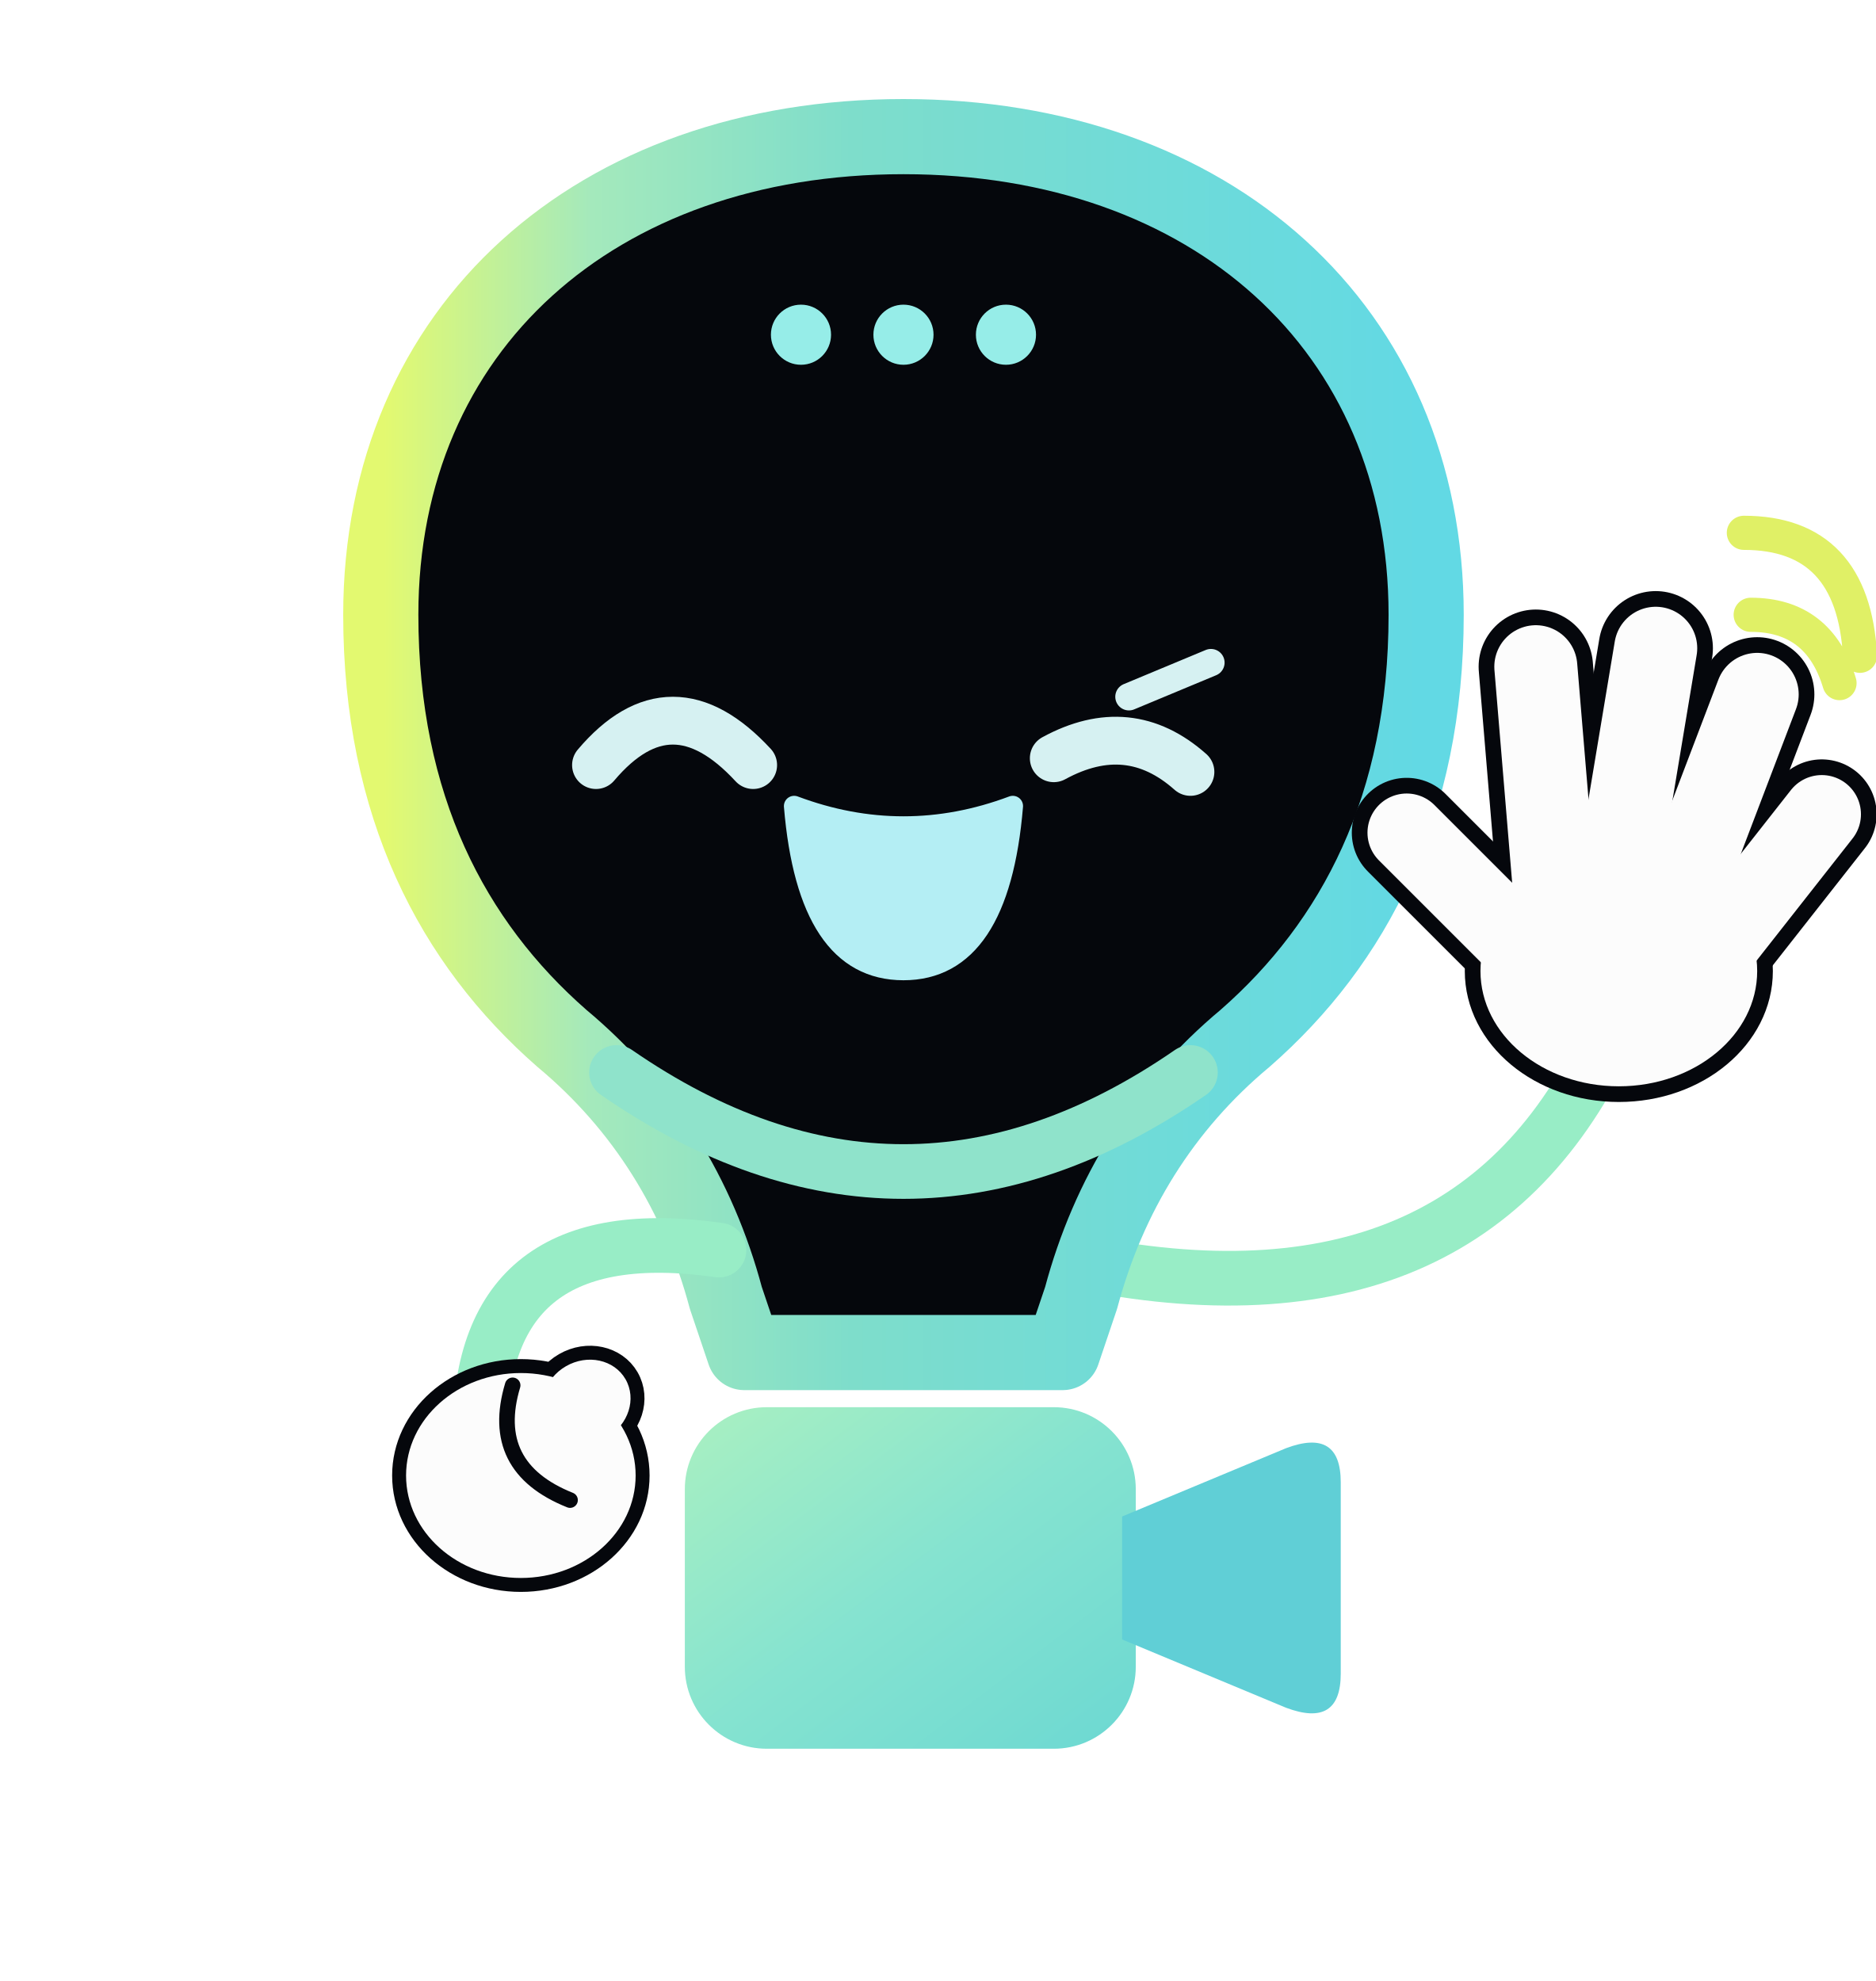
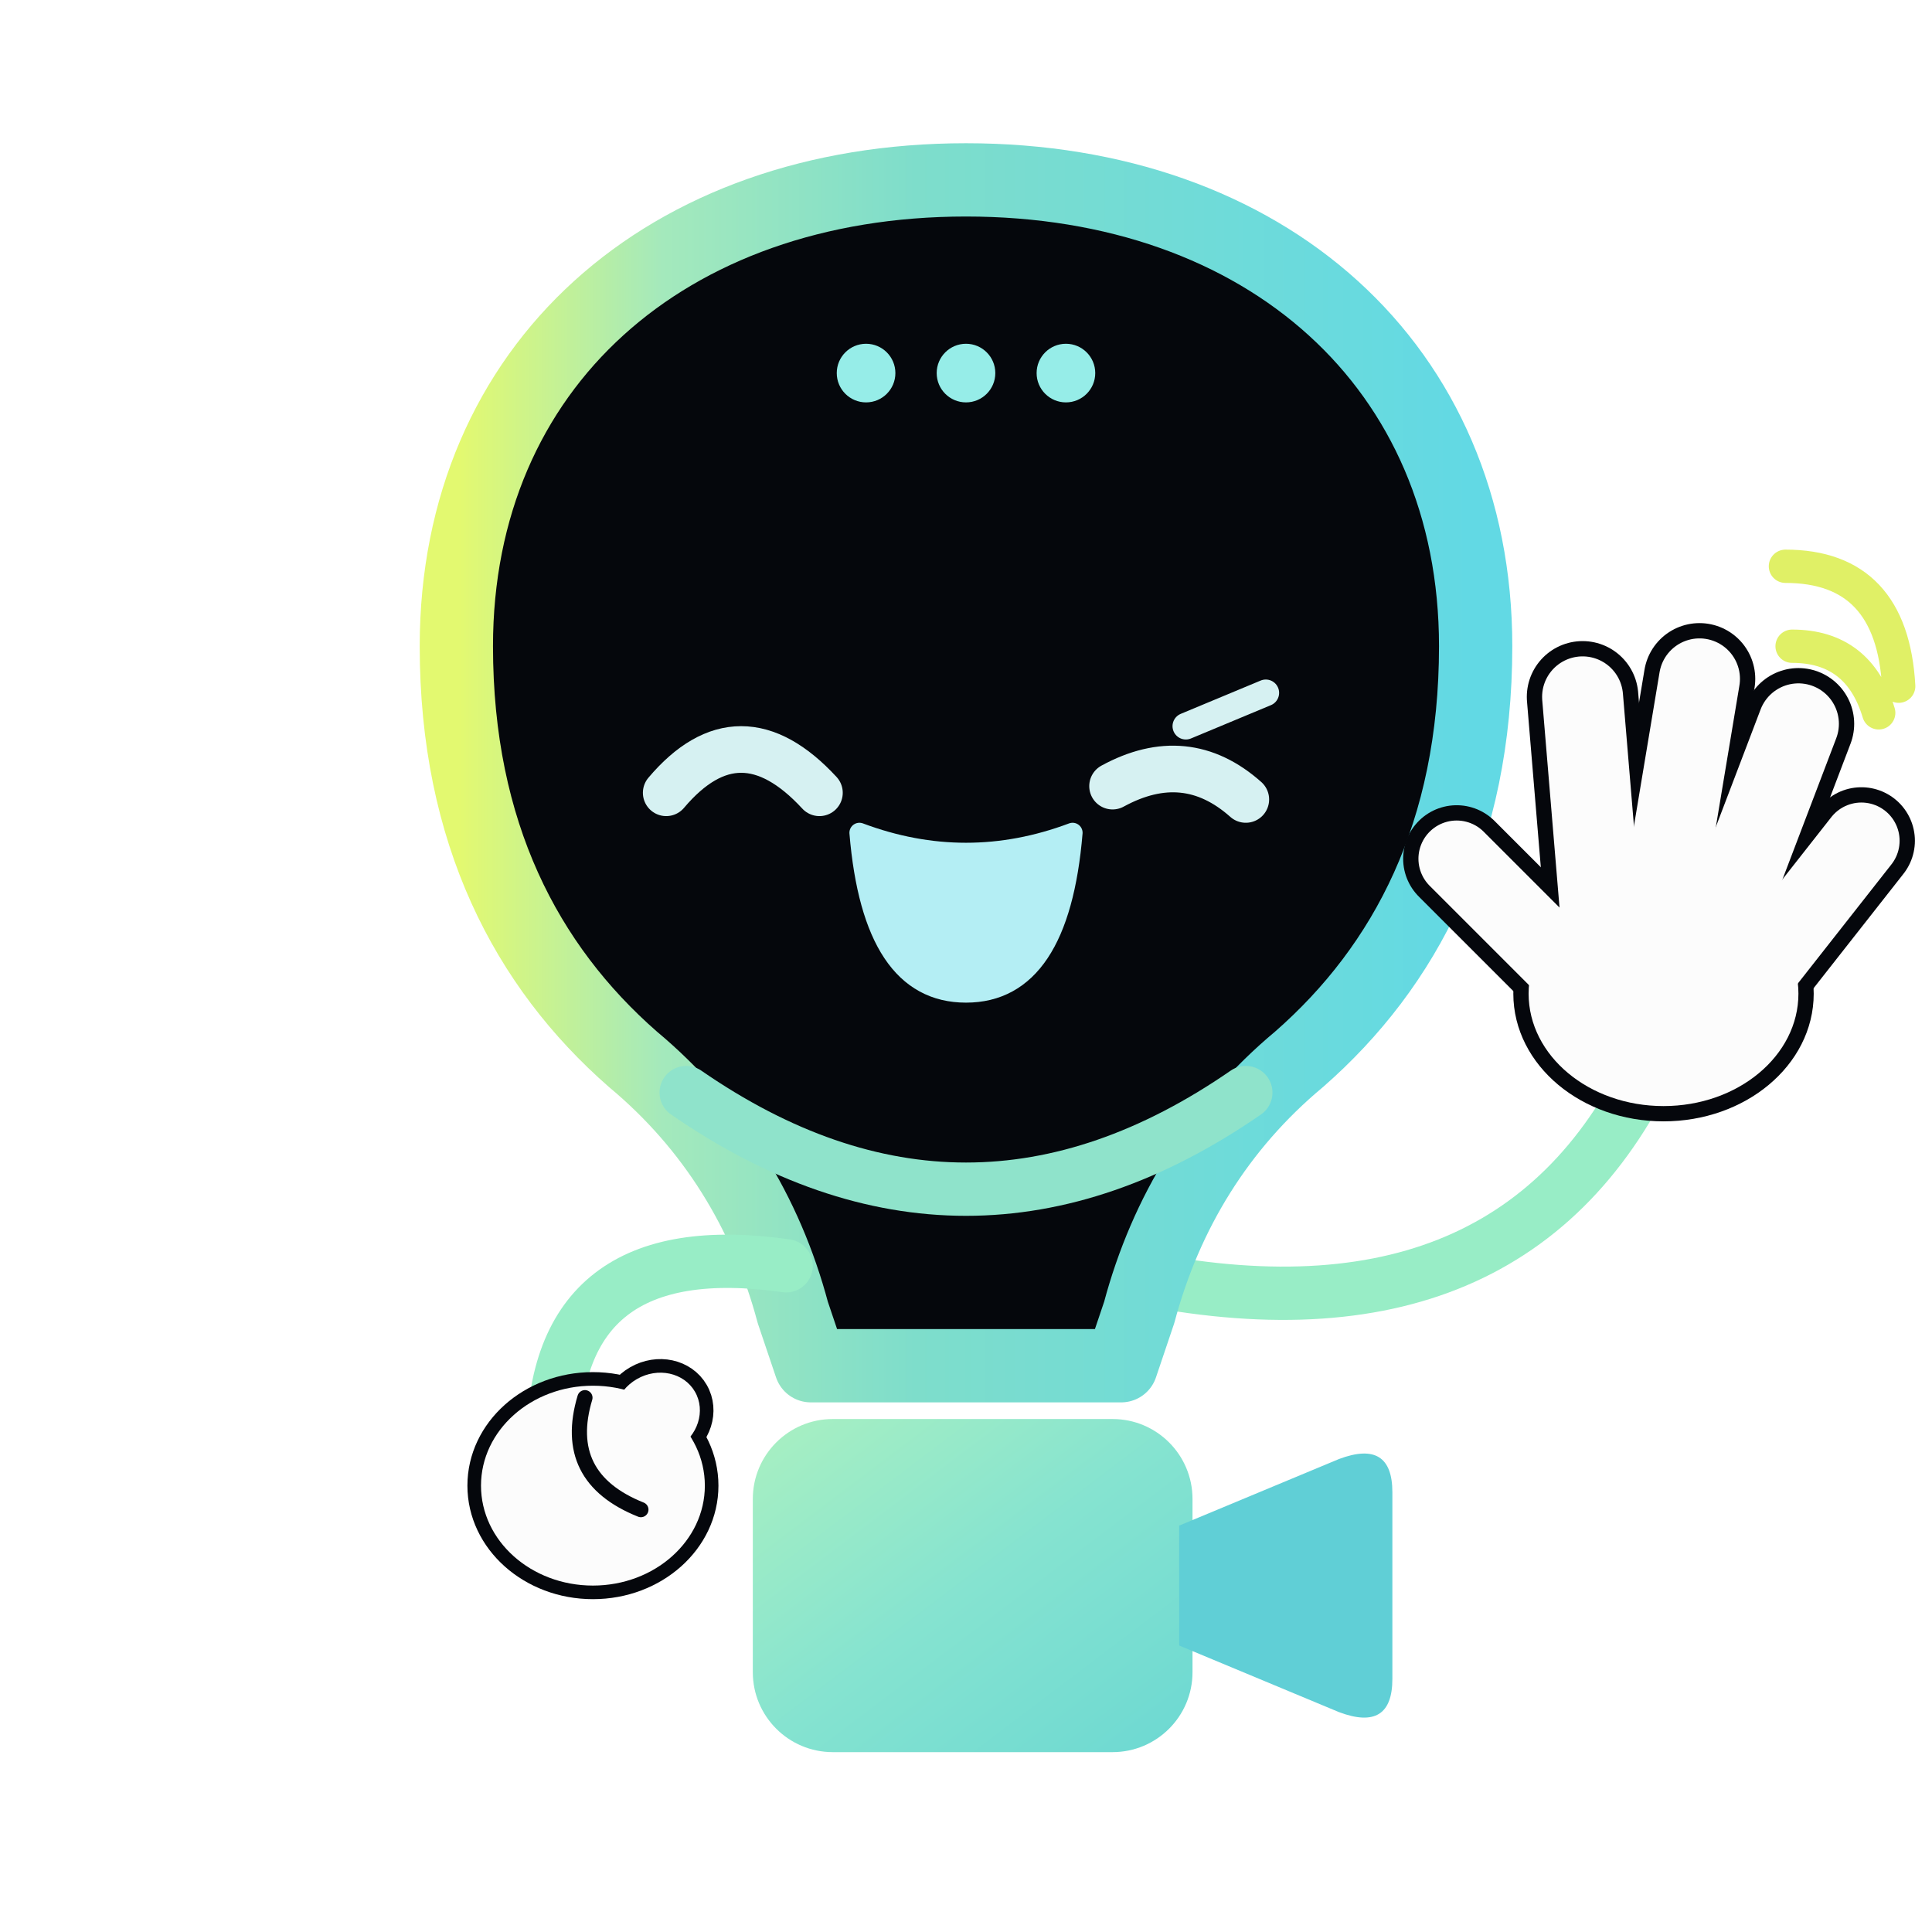
- <svg xmlns="http://www.w3.org/2000/svg" width="265" height="280" viewBox="-12 0 274 290" role="img" aria-label="Mascota PFR, saludando">
+ <svg xmlns="http://www.w3.org/2000/svg" width="280" height="280" viewBox="-25 -7 290 290" role="img" aria-label="Mascota PFR, saludando">
+   <style>
+ /* Saluda con la mano cada 3 s: unos vaivenes alrededor de la muñeca y quieto el resto del ciclo. */
+ #saludo { transform-box: view-box; transform-origin: 224px 152px; animation: pafri-saludo 3s ease-in-out infinite; }
+ #efectos { animation: pafri-efectos 3s ease-in-out infinite; }
+ @keyframes pafri-saludo {
+   0%, 36%, 100% { transform: rotate(0deg); }
+   8% { transform: rotate(-16deg); }
+   16% { transform: rotate(12deg); }
+   24% { transform: rotate(-12deg); }
+   30% { transform: rotate(6deg); }
+ }
+ @keyframes pafri-efectos {
+   0%, 40%, 100% { opacity: 1; }
+   12%, 28% { opacity: 0.25; }
+ }
+ @media (prefers-reduced-motion: reduce) { #saludo, #efectos { animation: none; } }
+ </style>
  <defs>
    <linearGradient id="grad" x1="0" y1="0" x2="1" y2="0" gradientUnits="objectBoundingBox">
      <stop offset="0" stop-color="#E3F970" />
      <stop offset="0.2" stop-color="#A4E9BC" />
      <stop offset="0.45" stop-color="#7EDDCB" />
      <stop offset="1" stop-color="#62D9E4" />
    </linearGradient>
    <linearGradient id="gcam" x1="0" y1="0" x2="1" y2="1">
      <stop offset="0" stop-color="#AAF0C1" />
      <stop offset="0.5" stop-color="#85E3D0" />
      <stop offset="1" stop-color="#6CD8D2" />
    </linearGradient>
  </defs>
  <g id="brazo_derecho">
    <path d="M147 185 Q204 196 224 150" fill="none" stroke="#98EDC6" stroke-width="8" stroke-linecap="round" />
  </g>
  <g id="cabeza">
    <path d="M96.7 198 L94 190 C90 175 82 162 70 152 C54 138 43.5 118 43.5 90 C43.5 48 75 20 120 20 C165 20 196.5 48 196.5 90 C196.5 118 186 138 170 152 C158 162 150 175 146 190 L143.3 198 Z" fill="#05070c" stroke="url(#grad)" stroke-width="11" stroke-linejoin="round" stroke-linecap="butt" />
  </g>
  <g id="cuello_hueco">
    <path d="M78 157 Q120 186 162 157" fill="none" stroke="#8FE3CB" stroke-width="8" stroke-linecap="round" />
  </g>
  <g id="tres_puntos">
    <circle cx="105" cy="49" r="4.4" fill="#96EDE8" />
    <circle cx="120" cy="49" r="4.4" fill="#96EDE8" />
    <circle cx="135" cy="49" r="4.4" fill="#96EDE8" />
  </g>
  <g id="camara" transform="translate(0 -10)">
    <rect x="88" y="216" width="66" height="50" rx="12" fill="url(#gcam)" />
    <path d="M152 232 L176 222 Q184 219 184 227 L184 255 Q184 263 176 260 L152 250 Z" fill="#60CFD6" />
  </g>
  <g id="brazo_izquierdo">
    <path d="M93 183 Q58 178 58 210" fill="none" stroke="#98EDC6" stroke-width="8" stroke-linecap="round" />
  </g>
  <g id="mano_izquierda" transform="translate(64 216) scale(1.2)">
    <ellipse cx="0" cy="0" rx="14" ry="12.5" transform="rotate(0 0 0)" fill="#05070c" stroke="#05070c" stroke-width="3.4" stroke-linejoin="round" />
    <ellipse cx="8" cy="-9" rx="5.5" ry="5" transform="rotate(-30 8 -9)" fill="#05070c" stroke="#05070c" stroke-width="3.4" stroke-linejoin="round" />
    <ellipse cx="0" cy="0" rx="14" ry="12.5" transform="rotate(0 0 0)" fill="#FCFCFC" />
    <ellipse cx="8" cy="-9" rx="5.5" ry="5" transform="rotate(-30 8 -9)" fill="#FCFCFC" />
    <path d="M-1 -11 Q-4 -1 6 3" fill="none" stroke="#05070c" stroke-width="1.9" stroke-linecap="round" />
  </g>
-   <g id="mano_derecha" transform="translate(222 130) scale(1.35)">
-     <ellipse cx="2" cy="9" rx="15" ry="12.5" transform="rotate(0 2 9)" fill="#05070c" stroke="#05070c" stroke-width="3.4" stroke-linejoin="round" />
-     <path d="M-9 6 L-21 -6" fill="none" stroke="#05070c" stroke-width="11.9" stroke-linecap="round" stroke-linejoin="round" />
-     <path d="M-5 0 L-7 -24" fill="none" stroke="#05070c" stroke-width="12.4" stroke-linecap="round" stroke-linejoin="round" />
-     <path d="M2 -2 L6 -26" fill="none" stroke="#05070c" stroke-width="12.4" stroke-linecap="round" stroke-linejoin="round" />
-     <path d="M9 0 L17 -21" fill="none" stroke="#05070c" stroke-width="12.4" stroke-linecap="round" stroke-linejoin="round" />
-     <path d="M13 6 L24 -8" fill="none" stroke="#05070c" stroke-width="11.9" stroke-linecap="round" stroke-linejoin="round" />
-     <ellipse cx="2" cy="9" rx="15" ry="12.5" transform="rotate(0 2 9)" fill="#FCFCFC" />
-     <path d="M-9 6 L-21 -6" fill="none" stroke="#FCFCFC" stroke-width="8.5" stroke-linecap="round" stroke-linejoin="round" />
-     <path d="M-5 0 L-7 -24" fill="none" stroke="#FCFCFC" stroke-width="9" stroke-linecap="round" stroke-linejoin="round" />
-     <path d="M2 -2 L6 -26" fill="none" stroke="#FCFCFC" stroke-width="9" stroke-linecap="round" stroke-linejoin="round" />
-     <path d="M9 0 L17 -21" fill="none" stroke="#FCFCFC" stroke-width="9" stroke-linecap="round" stroke-linejoin="round" />
-     <path d="M13 6 L24 -8" fill="none" stroke="#FCFCFC" stroke-width="8.5" stroke-linecap="round" stroke-linejoin="round" />
+   <g id="saludo">
+     <g id="mano_derecha" transform="translate(222 130) scale(1.35)">
+       <ellipse cx="2" cy="9" rx="15" ry="12.5" transform="rotate(0 2 9)" fill="#05070c" stroke="#05070c" stroke-width="3.4" stroke-linejoin="round" />
+       <path d="M-9 6 L-21 -6" fill="none" stroke="#05070c" stroke-width="11.9" stroke-linecap="round" stroke-linejoin="round" />
+       <path d="M-5 0 L-7 -24" fill="none" stroke="#05070c" stroke-width="12.4" stroke-linecap="round" stroke-linejoin="round" />
+       <path d="M2 -2 L6 -26" fill="none" stroke="#05070c" stroke-width="12.4" stroke-linecap="round" stroke-linejoin="round" />
+       <path d="M9 0 L17 -21" fill="none" stroke="#05070c" stroke-width="12.4" stroke-linecap="round" stroke-linejoin="round" />
+       <path d="M13 6 L24 -8" fill="none" stroke="#05070c" stroke-width="11.9" stroke-linecap="round" stroke-linejoin="round" />
+       <ellipse cx="2" cy="9" rx="15" ry="12.5" transform="rotate(0 2 9)" fill="#FCFCFC" />
+       <path d="M-9 6 L-21 -6" fill="none" stroke="#FCFCFC" stroke-width="8.5" stroke-linecap="round" stroke-linejoin="round" />
+       <path d="M-5 0 L-7 -24" fill="none" stroke="#FCFCFC" stroke-width="9" stroke-linecap="round" stroke-linejoin="round" />
+       <path d="M2 -2 L6 -26" fill="none" stroke="#FCFCFC" stroke-width="9" stroke-linecap="round" stroke-linejoin="round" />
+       <path d="M9 0 L17 -21" fill="none" stroke="#FCFCFC" stroke-width="9" stroke-linecap="round" stroke-linejoin="round" />
+       <path d="M13 6 L24 -8" fill="none" stroke="#FCFCFC" stroke-width="8.5" stroke-linecap="round" stroke-linejoin="round" />
+     </g>
  </g>
  <g id="efectos">
    <path d="M244 90 Q254 90 257 100 M243 78 Q259 78 260 96" fill="none" stroke="#E0F066" stroke-width="5" stroke-linecap="round" />
  </g>
  <g id="ojos" transform="translate(0 -5)">
    <path d="M75 117 Q86 104 98 117 M142 116 Q153 110 162 118" fill="none" stroke="#D6F1F2" stroke-width="7" stroke-linecap="round" />
    <path d="M153 107 L165 102" stroke="#D6F1F2" stroke-width="4" stroke-linecap="round" />
  </g>
  <g id="boca">
    <path d="M104 118 Q120 124 136 118 Q134 142 120 142 Q106 142 104 118 Z" fill="#B4EEF4" stroke="#B4EEF4" stroke-width="3" stroke-linejoin="round" />
  </g>
</svg>
